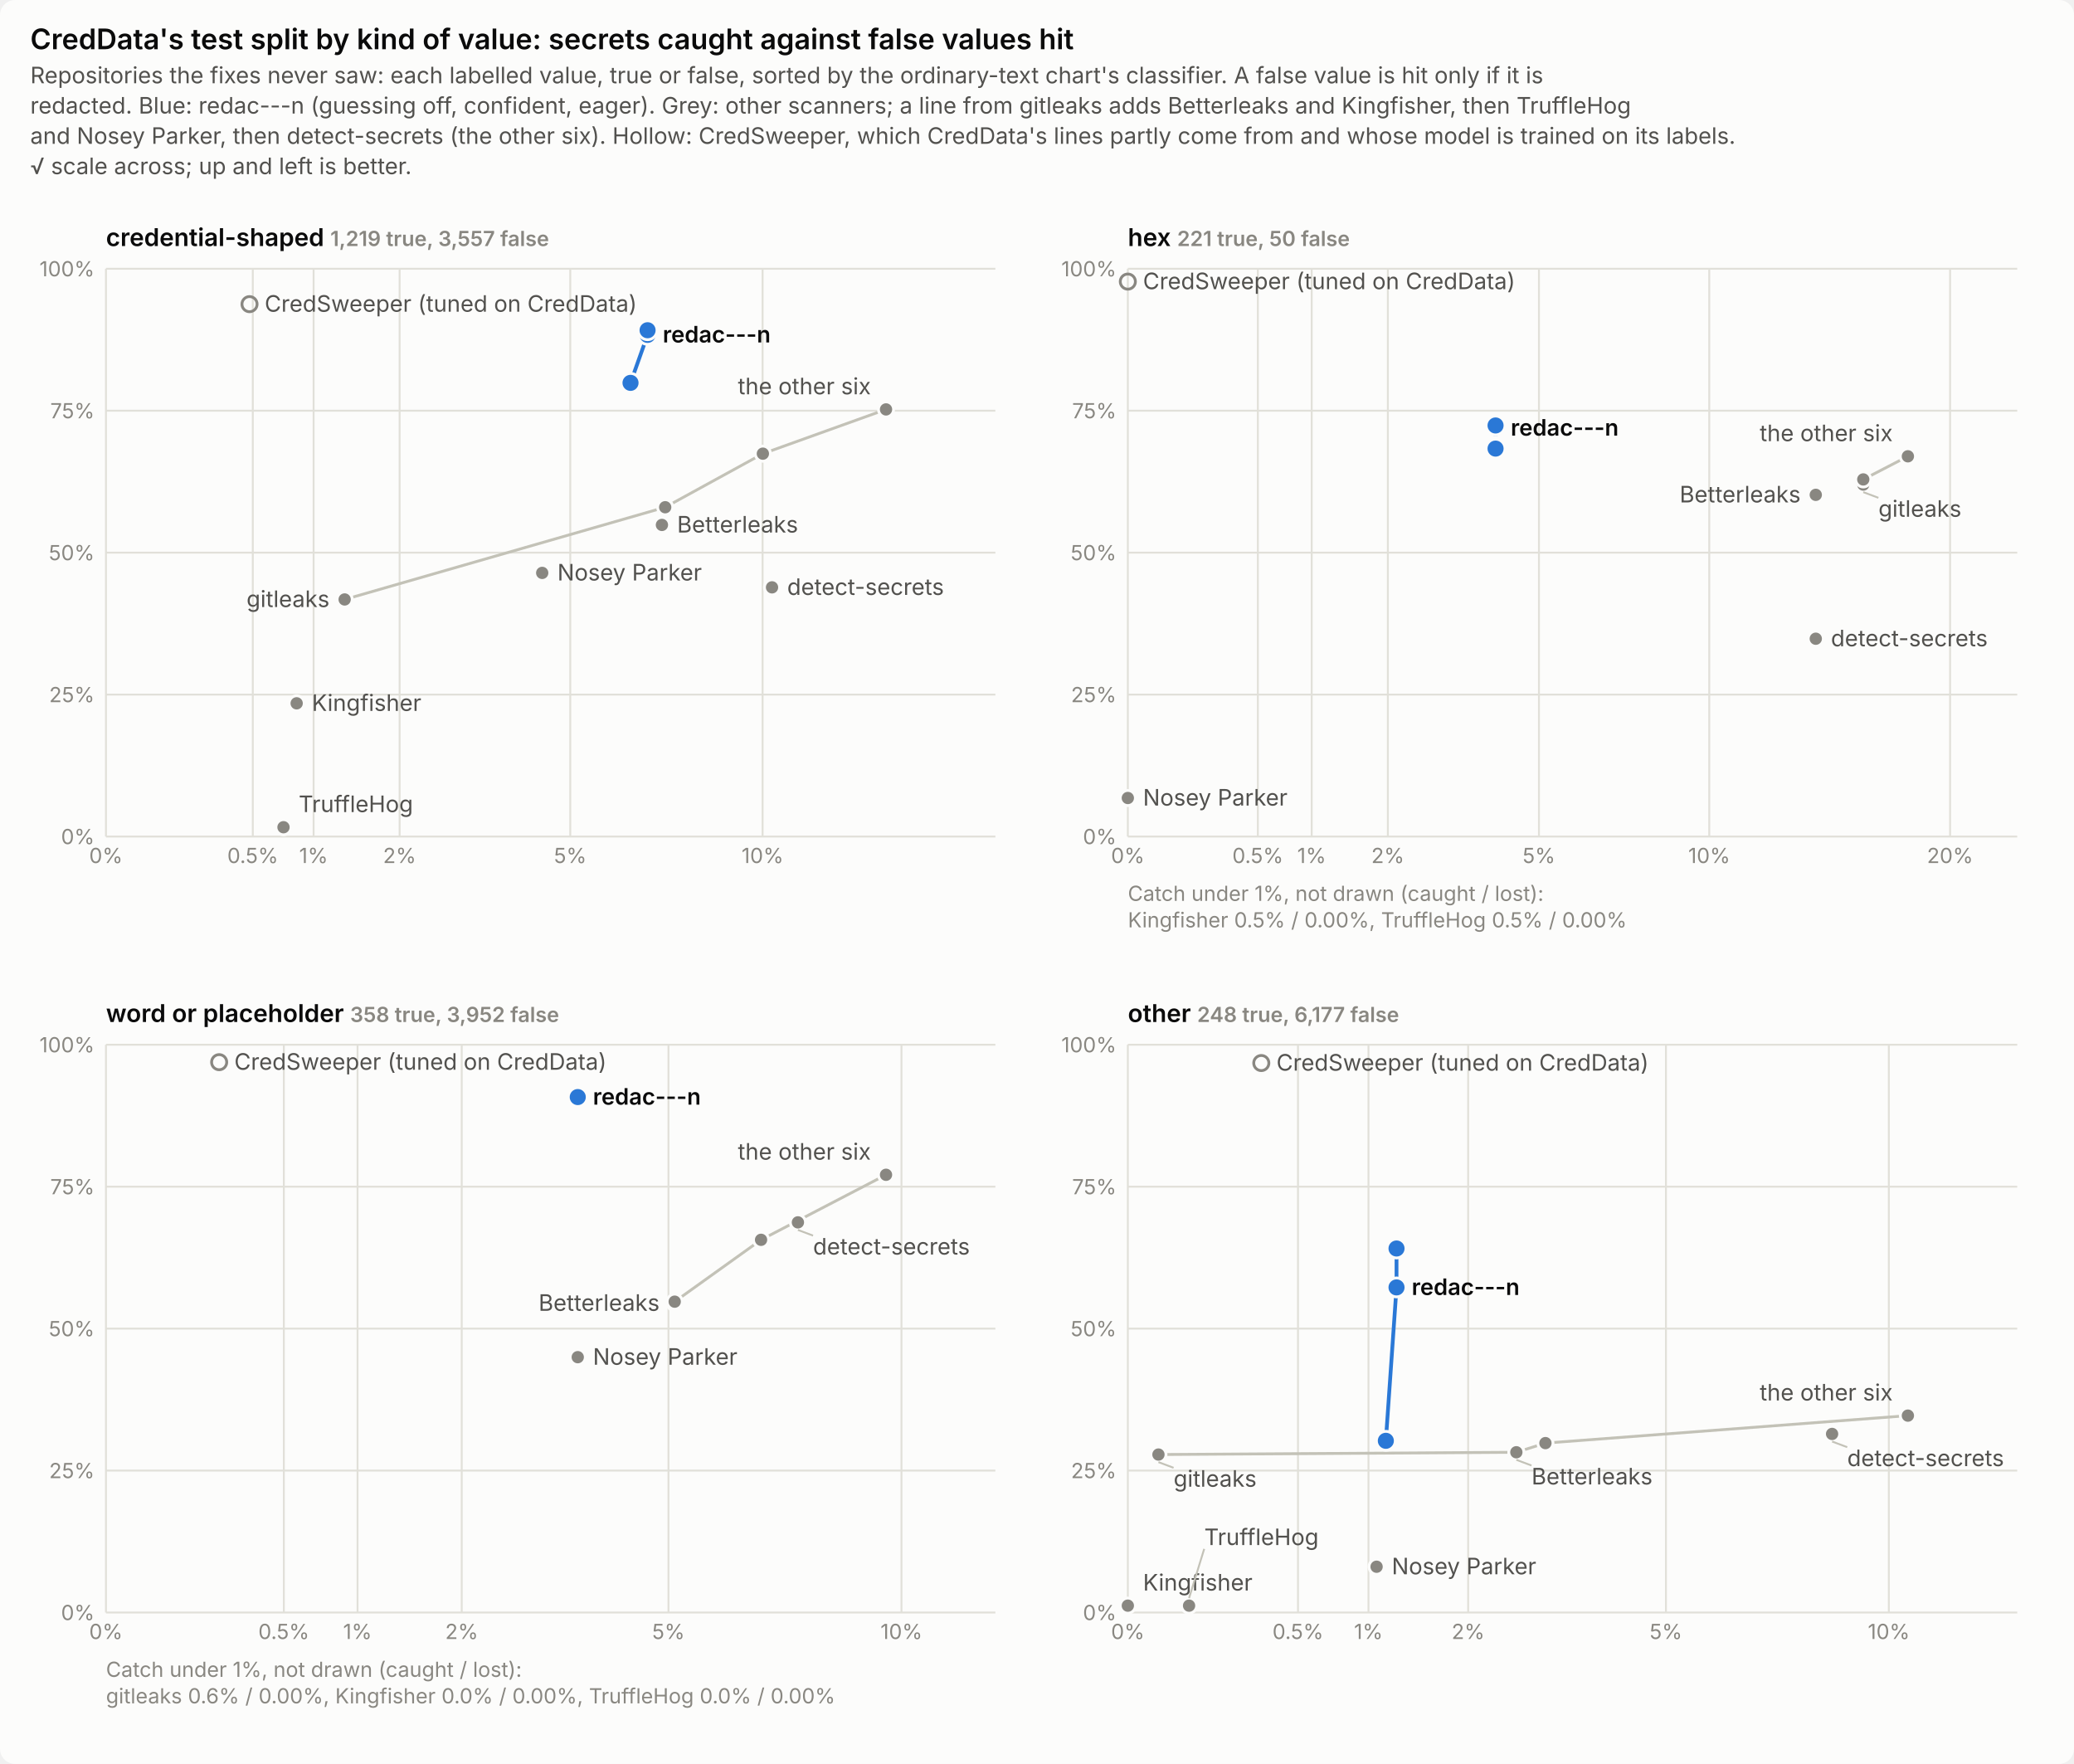
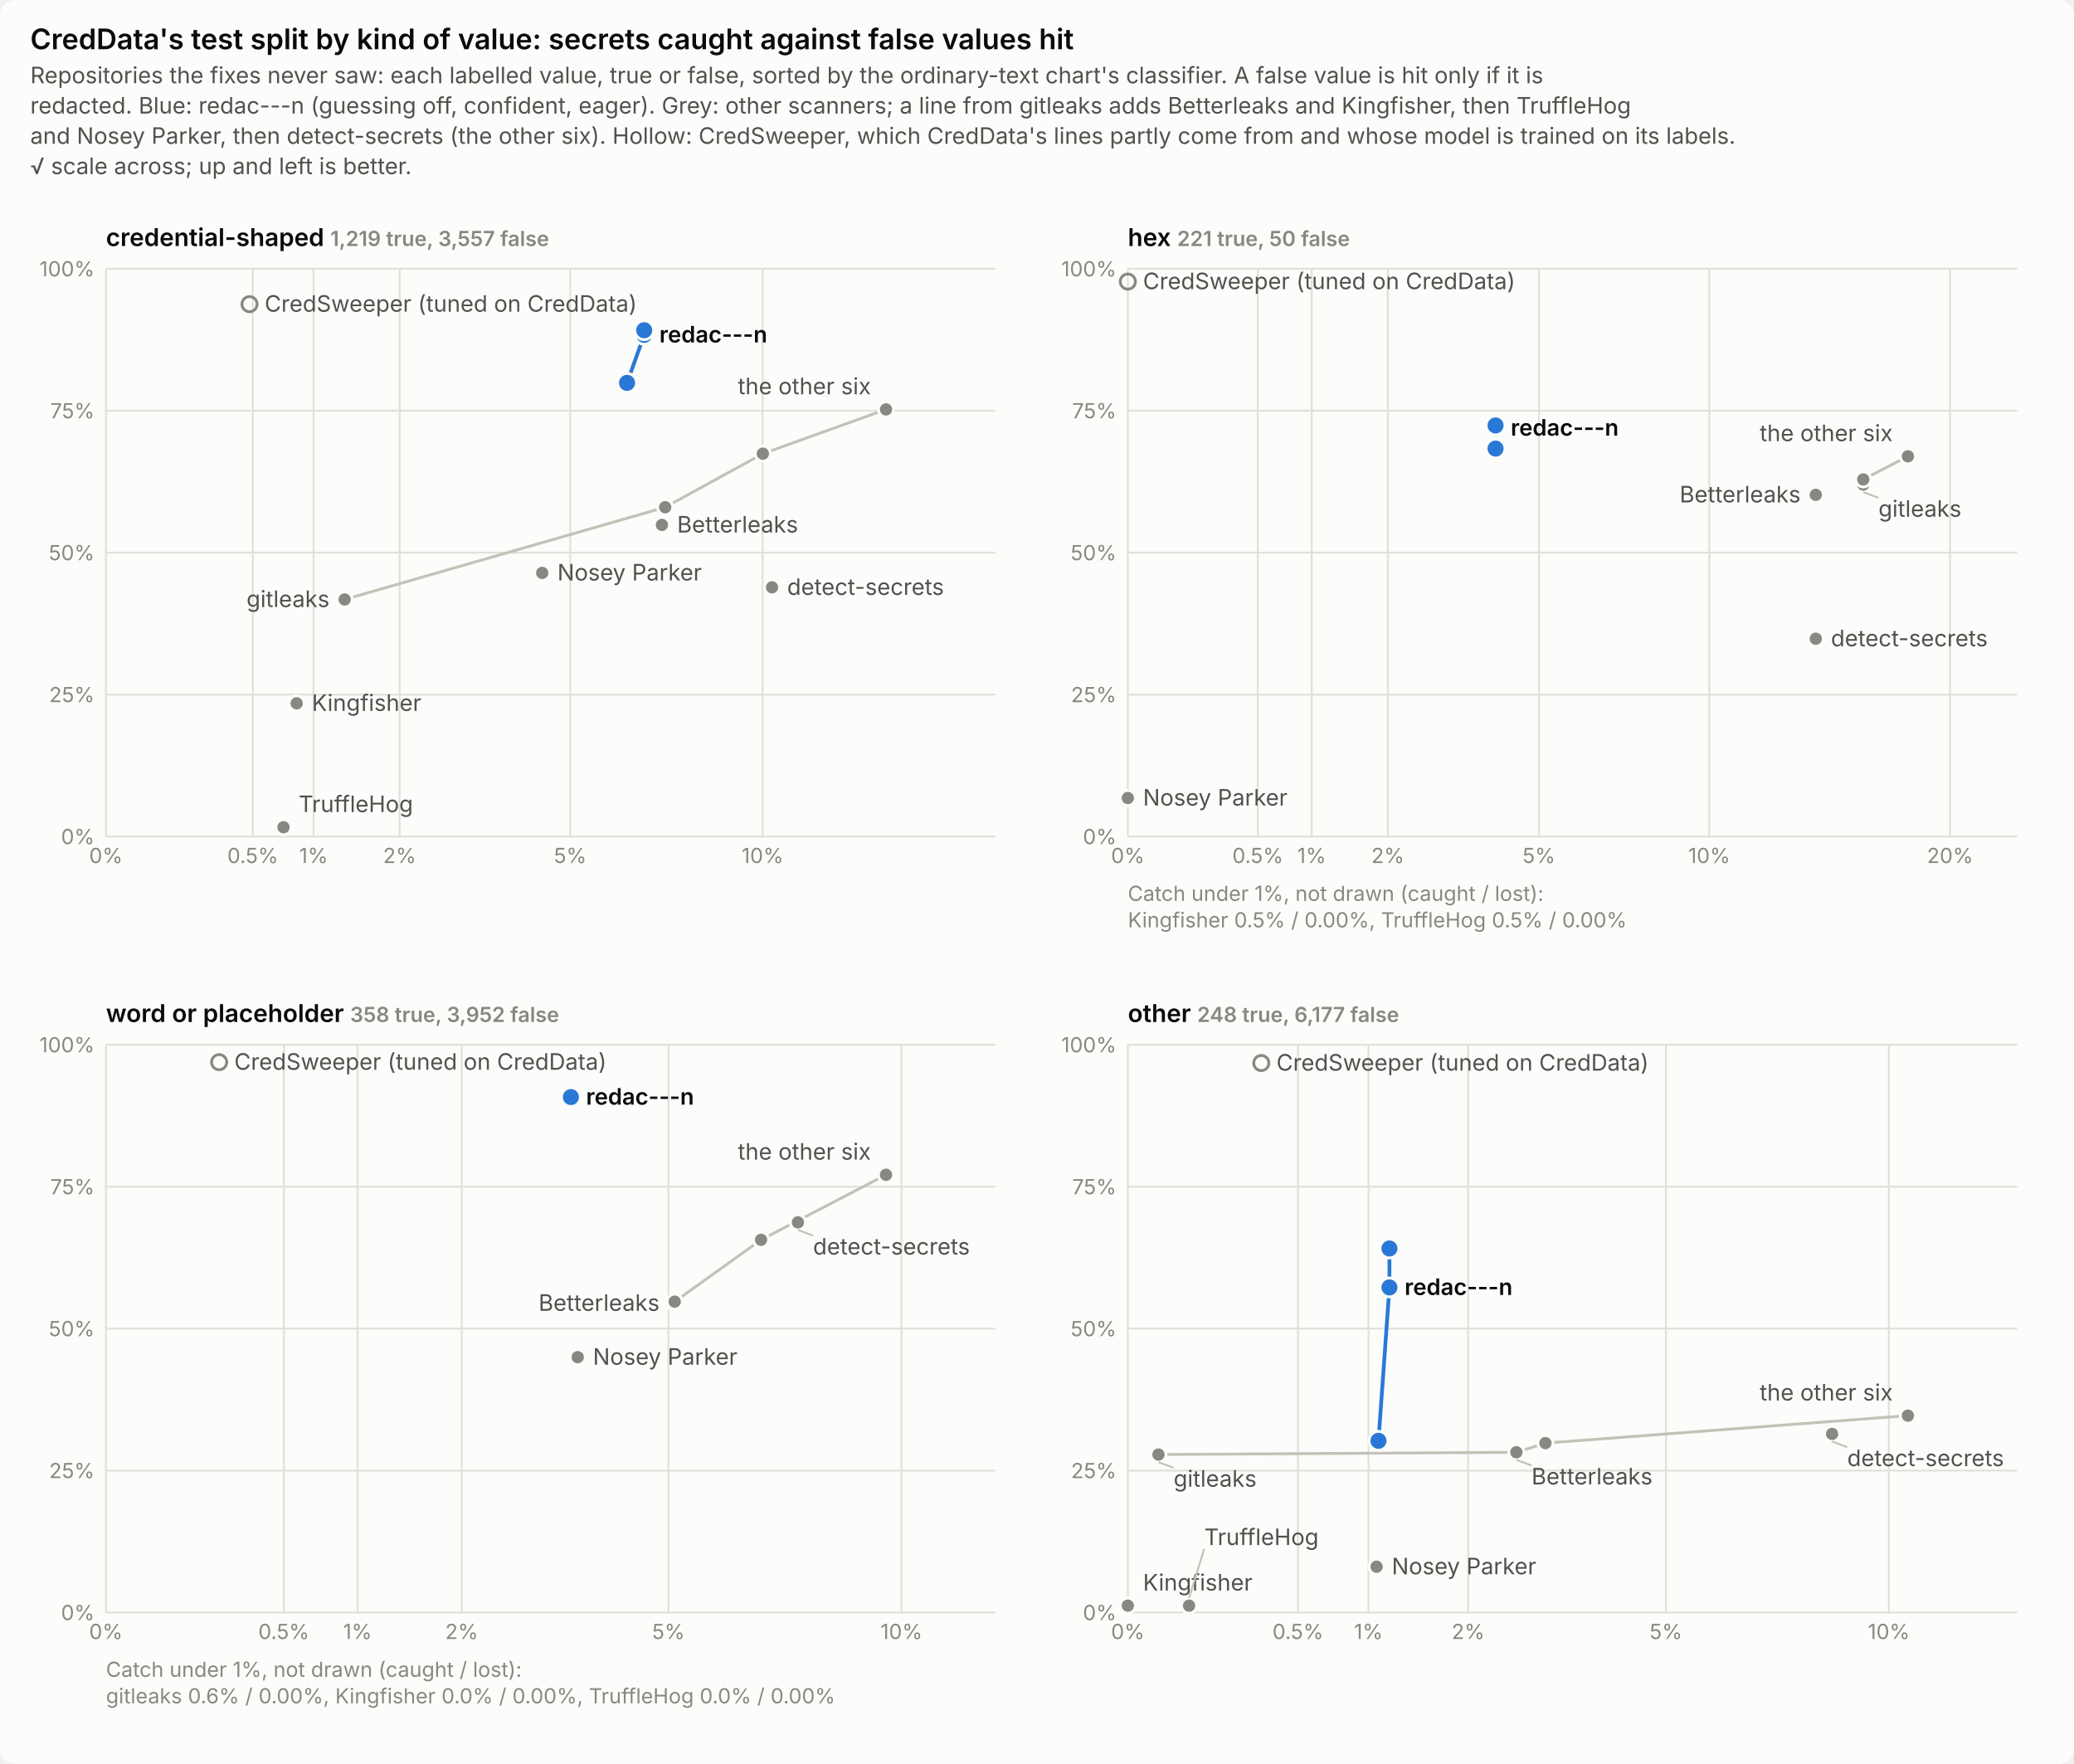
<svg xmlns="http://www.w3.org/2000/svg" viewBox="0 0 1096 932" width="1096" height="932" role="img" aria-labelledby="t">
  <style>
.bg { fill: #fcfcfb; } .accent { fill: #2a78d6; } .accent-line { stroke: #2a78d6; } .other { fill: #898781; }
.hollow { fill: none; stroke: #898781; } .chain { fill: none; stroke: #c3c2b7; stroke-width: 1.5; }
.k0 { fill: #2a78d6; } .k1 { fill: #eb6834; } .k2 { fill: #1baf7a; } .k3 { fill: #b9b8b2; } .gap { stroke: #fcfcfb; stroke-width: 2; }
.ring { stroke: #fcfcfb; } .grid { stroke: #e1e0d9; stroke-width: 1; } .axis, .lead { stroke: #c3c2b7; stroke-width: 1; }
text { font-family: system-ui, -apple-system, "Segoe UI", sans-serif; fill: #52514e; font-size: 12px; }
.title { fill: #0b0b0b; font-size: 15px; font-weight: 600; } .panel { fill: #0b0b0b; font-size: 13px; font-weight: 600; }
.tick { fill: #898781; font-size: 11px; font-variant-numeric: tabular-nums; }
.ours { fill: #0b0b0b; font-weight: 600; }
@media (prefers-color-scheme: dark) {
  .bg { fill: #1a1a19; } .accent { fill: #3987e5; } .accent-line { stroke: #3987e5; } .ring { stroke: #1a1a19; }
  .other { fill: #a3a29c; } .hollow { stroke: #a3a29c; } .chain { stroke: #4a4a47; }
  .k0 { fill: #3987e5; } .k1 { fill: #d95926; } .k2 { fill: #199e70; } .k3 { fill: #5e5d58; } .gap { stroke: #1a1a19; }
  .grid { stroke: #2c2c2a; } .axis, .lead { stroke: #383835; }
  text { fill: #c3c2b7; } .title, .panel, .ours { fill: #ffffff; }
}
</style>
  <rect width="1096" height="932" rx="8" class="bg" />
  <text x="16" y="26" class="title">CredData's test split by kind of value: secrets caught against false values hit</text>
  <text x="16" y="44">Repositories the fixes never saw: each labelled value, true or false, sorted by the ordinary-text chart's classifier. A false value is hit only if it is</text>
  <text x="16" y="60">redacted. Blue: redac---n (guessing off, confident, eager). Grey: other scanners; a line from gitleaks adds Betterleaks and Kingfisher, then TruffleHog</text>
  <text x="16" y="76">and Nosey Parker, then detect-secrets (the other six). Hollow: CredSweeper, which CredData's lines partly come from and whose model is trained on its labels.</text>
  <text x="16" y="92">√ scale across; up and left is better.</text>
  <text x="56" y="130" class="panel">credential-shaped <tspan class="tick">1,219 true, 3,557 false</tspan>
  </text>
  <line class="grid" x1="56" x2="526" y1="442" y2="442" />
  <text class="tick" x="50" y="446" text-anchor="end">0%</text>
  <line class="grid" x1="56" x2="526" y1="367" y2="367" />
  <text class="tick" x="50" y="371" text-anchor="end">25%</text>
  <line class="grid" x1="56" x2="526" y1="292" y2="292" />
  <text class="tick" x="50" y="296" text-anchor="end">50%</text>
  <line class="grid" x1="56" x2="526" y1="217" y2="217" />
  <text class="tick" x="50" y="221" text-anchor="end">75%</text>
  <line class="grid" x1="56" x2="526" y1="142" y2="142" />
  <text class="tick" x="50" y="146" text-anchor="end">100%</text>
  <line class="grid" x1="402.989" x2="402.989" y1="142" y2="442" />
  <text class="tick" x="402.989" y="456" text-anchor="middle">10%</text>
  <line class="grid" x1="301.359" x2="301.359" y1="142" y2="442" />
  <text class="tick" x="301.359" y="456" text-anchor="middle">5%</text>
  <line class="grid" x1="211.178" x2="211.178" y1="142" y2="442" />
  <text class="tick" x="211.178" y="456" text-anchor="middle">2%</text>
  <line class="grid" x1="165.728" x2="165.728" y1="142" y2="442" />
  <text class="tick" x="165.728" y="456" text-anchor="middle">1%</text>
  <line class="grid" x1="133.589" x2="133.589" y1="142" y2="442" />
  <text class="tick" x="133.589" y="456" text-anchor="middle">0.5%</text>
  <line class="grid" x1="56" x2="56" y1="142" y2="442" />
  <text class="tick" x="56" y="456" text-anchor="middle">0%</text>
  <polyline fill="none" class="chain" stroke-width="2" points="182.131,316.733 351.518,268.005 403.136,239.703 468.217,216.323" />
-   <polyline fill="none" class="accent-line" stroke-width="2" points="333.196,202.295 342.208,176.947 342.208,174.486" />
+   <polyline fill="none" class="accent-line" stroke-width="2" points="331.358,202.295 340.429,176.947 340.429,174.486" />
  <circle cx="182.131" cy="316.733" r="4" class="other ring" stroke-width="1.5" />
  <circle cx="349.795" cy="277.357" r="4" class="other ring" stroke-width="1.5" />
  <circle cx="156.771" cy="371.614" r="4" class="other ring" stroke-width="1.5" />
  <circle cx="149.813" cy="437.078" r="4" class="other ring" stroke-width="1.5" />
  <circle cx="286.528" cy="302.705" r="4" class="other ring" stroke-width="1.5" />
  <circle cx="407.977" cy="310.335" r="4" class="other ring" stroke-width="1.5" />
  <circle cx="131.858" cy="160.704" r="4" class="hollow" stroke-width="1.5" />
  <circle cx="351.518" cy="268.005" r="4" class="other ring" stroke-width="1.5" />
  <circle cx="403.136" cy="239.703" r="4" class="other ring" stroke-width="1.5" />
  <circle cx="468.217" cy="216.323" r="4" class="other ring" stroke-width="1.5" />
-   <circle cx="333.196" cy="202.295" r="5" class="accent ring" stroke-width="1.5" />
-   <circle cx="342.208" cy="176.947" r="5" class="accent ring" stroke-width="1.5" />
-   <circle cx="342.208" cy="174.486" r="5" class="accent ring" stroke-width="1.5" />
-   <text x="350.208" y="180.947" text-anchor="start" class="ours" font-size="11">redac---n</text>
+   <circle cx="331.358" cy="202.295" r="5" class="accent ring" stroke-width="1.5" />
+   <circle cx="340.429" cy="176.947" r="5" class="accent ring" stroke-width="1.5" />
+   <circle cx="340.429" cy="174.486" r="5" class="accent ring" stroke-width="1.5" />
+   <text x="348.429" y="180.947" text-anchor="start" class="ours" font-size="11">redac---n</text>
  <text x="139.858" y="164.704" text-anchor="start" font-size="11">CredSweeper (tuned on CredData)</text>
  <text x="460.217" y="208.323" text-anchor="end" font-size="11">the other six</text>
  <text x="357.795" y="281.357" text-anchor="start" font-size="11">Betterleaks</text>
  <text x="294.528" y="306.705" text-anchor="start" font-size="11">Nosey Parker</text>
  <text x="415.977" y="314.335" text-anchor="start" font-size="11">detect-secrets</text>
  <text x="174.131" y="320.733" text-anchor="end" font-size="11">gitleaks</text>
  <text x="164.771" y="375.614" text-anchor="start" font-size="11">Kingfisher</text>
  <text x="157.813" y="429.078" text-anchor="start" font-size="11">TruffleHog</text>
  <text x="596" y="130" class="panel">hex <tspan class="tick">221 true, 50 false</tspan>
  </text>
  <line class="grid" x1="596" x2="1066" y1="442" y2="442" />
  <text class="tick" x="590" y="446" text-anchor="end">0%</text>
  <line class="grid" x1="596" x2="1066" y1="367" y2="367" />
  <text class="tick" x="590" y="371" text-anchor="end">25%</text>
  <line class="grid" x1="596" x2="1066" y1="292" y2="292" />
  <text class="tick" x="590" y="296" text-anchor="end">50%</text>
  <line class="grid" x1="596" x2="1066" y1="217" y2="217" />
  <text class="tick" x="590" y="221" text-anchor="end">75%</text>
  <line class="grid" x1="596" x2="1066" y1="142" y2="142" />
  <text class="tick" x="590" y="146" text-anchor="end">100%</text>
  <line class="grid" x1="1030.515" x2="1030.515" y1="142" y2="442" />
  <text class="tick" x="1030.515" y="456" text-anchor="middle">20%</text>
  <line class="grid" x1="903.249" x2="903.249" y1="142" y2="442" />
  <text class="tick" x="903.249" y="456" text-anchor="middle">10%</text>
  <line class="grid" x1="813.258" x2="813.258" y1="142" y2="442" />
  <text class="tick" x="813.258" y="456" text-anchor="middle">5%</text>
  <line class="grid" x1="733.406" x2="733.406" y1="142" y2="442" />
  <text class="tick" x="733.406" y="456" text-anchor="middle">2%</text>
  <line class="grid" x1="693.161" x2="693.161" y1="142" y2="442" />
  <text class="tick" x="693.161" y="456" text-anchor="middle">1%</text>
  <line class="grid" x1="664.703" x2="664.703" y1="142" y2="442" />
  <text class="tick" x="664.703" y="456" text-anchor="middle">0.5%</text>
  <line class="grid" x1="596" x2="596" y1="142" y2="442" />
  <text class="tick" x="596" y="456" text-anchor="middle">0%</text>
  <polyline fill="none" class="chain" stroke-width="2" points="984.642,256.027 984.642,256.027 984.642,253.312 1008.217,241.095" />
  <polyline fill="none" class="accent-line" stroke-width="2" points="790.321,237.023 790.321,226.163 790.321,224.805" />
  <circle cx="984.642" cy="256.027" r="4" class="other ring" stroke-width="1.5" />
  <circle cx="959.541" cy="261.457" r="4" class="other ring" stroke-width="1.5" />
  <circle cx="596" cy="421.638" r="4" class="other ring" stroke-width="1.5" />
  <circle cx="959.541" cy="337.475" r="4" class="other ring" stroke-width="1.5" />
  <circle cx="596" cy="148.787" r="4" class="hollow" stroke-width="1.5" />
  <circle cx="984.642" cy="256.027" r="4" class="other ring" stroke-width="1.5" />
  <circle cx="984.642" cy="253.312" r="4" class="other ring" stroke-width="1.5" />
  <circle cx="1008.217" cy="241.095" r="4" class="other ring" stroke-width="1.5" />
  <circle cx="790.321" cy="237.023" r="5" class="accent ring" stroke-width="1.5" />
  <circle cx="790.321" cy="226.163" r="5" class="accent ring" stroke-width="1.5" />
  <circle cx="790.321" cy="224.805" r="5" class="accent ring" stroke-width="1.5" />
  <text x="798.321" y="230.163" text-anchor="start" class="ours" font-size="11">redac---n</text>
  <text x="604" y="152.787" text-anchor="start" font-size="11">CredSweeper (tuned on CredData)</text>
  <text x="1000.217" y="233.095" text-anchor="end" font-size="11">the other six</text>
  <line class="lead" x1="984.642" y1="260.027" x2="992.642" y2="263.027" />
  <text x="992.642" y="273.027" text-anchor="start" font-size="11">gitleaks</text>
  <text x="951.541" y="265.457" text-anchor="end" font-size="11">Betterleaks</text>
  <text x="967.541" y="341.475" text-anchor="start" font-size="11">detect-secrets</text>
  <text x="604" y="425.638" text-anchor="start" font-size="11">Nosey Parker</text>
  <text x="596" y="476" class="tick">Catch under 1%, not drawn (caught / lost):</text>
  <text x="596" y="490" class="tick">Kingfisher 0.5% / 0.00%, TruffleHog 0.5% / 0.00%</text>
  <text x="56" y="540" class="panel">word or placeholder <tspan class="tick">358 true, 3,952 false</tspan>
  </text>
  <line class="grid" x1="56" x2="526" y1="852" y2="852" />
  <text class="tick" x="50" y="856" text-anchor="end">0%</text>
  <line class="grid" x1="56" x2="526" y1="777" y2="777" />
  <text class="tick" x="50" y="781" text-anchor="end">25%</text>
  <line class="grid" x1="56" x2="526" y1="702" y2="702" />
  <text class="tick" x="50" y="706" text-anchor="end">50%</text>
  <line class="grid" x1="56" x2="526" y1="627" y2="627" />
  <text class="tick" x="50" y="631" text-anchor="end">75%</text>
  <line class="grid" x1="56" x2="526" y1="552" y2="552" />
  <text class="tick" x="50" y="556" text-anchor="end">100%</text>
  <line class="grid" x1="476.381" x2="476.381" y1="552" y2="852" />
  <text class="tick" x="476.381" y="866" text-anchor="middle">10%</text>
  <line class="grid" x1="353.254" x2="353.254" y1="552" y2="852" />
  <text class="tick" x="353.254" y="866" text-anchor="middle">5%</text>
  <line class="grid" x1="244" x2="244" y1="552" y2="852" />
  <text class="tick" x="244" y="866" text-anchor="middle">2%</text>
  <line class="grid" x1="188.936" x2="188.936" y1="552" y2="852" />
  <text class="tick" x="188.936" y="866" text-anchor="middle">1%</text>
  <line class="grid" x1="150" x2="150" y1="552" y2="852" />
  <text class="tick" x="150" y="866" text-anchor="middle">0.5%</text>
  <line class="grid" x1="56" x2="56" y1="552" y2="852" />
  <text class="tick" x="56" y="866" text-anchor="middle">0%</text>
  <polyline fill="none" class="chain" stroke-width="2" points="356.545,687.754 402.18,655.073 468.217,620.715" />
-   <polyline fill="none" class="accent-line" stroke-width="2" points="305.311,579.654 305.311,579.654 305.311,579.654" />
+   <polyline fill="none" class="accent-line" stroke-width="2" points="301.698,579.654 301.698,579.654 301.698,579.654" />
  <circle cx="356.545" cy="688.592" r="4" class="other ring" stroke-width="1.5" />
  <circle cx="305.311" cy="717.084" r="4" class="other ring" stroke-width="1.5" />
  <circle cx="421.654" cy="645.855" r="4" class="other ring" stroke-width="1.5" />
  <circle cx="115.811" cy="561.218" r="4" class="hollow" stroke-width="1.5" />
  <circle cx="356.545" cy="687.754" r="4" class="other ring" stroke-width="1.5" />
  <circle cx="402.18" cy="655.073" r="4" class="other ring" stroke-width="1.5" />
  <circle cx="468.217" cy="620.715" r="4" class="other ring" stroke-width="1.5" />
-   <circle cx="305.311" cy="579.654" r="5" class="accent ring" stroke-width="1.5" />
-   <circle cx="305.311" cy="579.654" r="5" class="accent ring" stroke-width="1.5" />
-   <circle cx="305.311" cy="579.654" r="5" class="accent ring" stroke-width="1.5" />
-   <text x="313.311" y="583.654" text-anchor="start" class="ours" font-size="11">redac---n</text>
+   <circle cx="301.698" cy="579.654" r="5" class="accent ring" stroke-width="1.5" />
+   <circle cx="301.698" cy="579.654" r="5" class="accent ring" stroke-width="1.5" />
+   <circle cx="301.698" cy="579.654" r="5" class="accent ring" stroke-width="1.5" />
+   <text x="309.698" y="583.654" text-anchor="start" class="ours" font-size="11">redac---n</text>
  <text x="123.811" y="565.218" text-anchor="start" font-size="11">CredSweeper (tuned on CredData)</text>
  <text x="460.217" y="612.715" text-anchor="end" font-size="11">the other six</text>
  <line class="lead" x1="421.654" y1="649.855" x2="429.654" y2="652.855" />
  <text x="429.654" y="662.855" text-anchor="start" font-size="11">detect-secrets</text>
  <text x="348.545" y="692.592" text-anchor="end" font-size="11">Betterleaks</text>
  <text x="313.311" y="721.084" text-anchor="start" font-size="11">Nosey Parker</text>
  <text x="56" y="886" class="tick">Catch under 1%, not drawn (caught / lost):</text>
  <text x="56" y="900" class="tick">gitleaks 0.6% / 0.00%, Kingfisher 0.0% / 0.00%, TruffleHog 0.0% / 0.00%</text>
  <text x="596" y="540" class="panel">other <tspan class="tick">248 true, 6,177 false</tspan>
  </text>
  <line class="grid" x1="596" x2="1066" y1="852" y2="852" />
  <text class="tick" x="590" y="856" text-anchor="end">0%</text>
  <line class="grid" x1="596" x2="1066" y1="777" y2="777" />
  <text class="tick" x="590" y="781" text-anchor="end">25%</text>
  <line class="grid" x1="596" x2="1066" y1="702" y2="702" />
  <text class="tick" x="590" y="706" text-anchor="end">50%</text>
  <line class="grid" x1="596" x2="1066" y1="627" y2="627" />
  <text class="tick" x="590" y="631" text-anchor="end">75%</text>
  <line class="grid" x1="596" x2="1066" y1="552" y2="552" />
  <text class="tick" x="590" y="556" text-anchor="end">100%</text>
  <line class="grid" x1="998.154" x2="998.154" y1="552" y2="852" />
  <text class="tick" x="998.154" y="866" text-anchor="middle">10%</text>
  <line class="grid" x1="880.366" x2="880.366" y1="552" y2="852" />
  <text class="tick" x="880.366" y="866" text-anchor="middle">5%</text>
  <line class="grid" x1="775.849" x2="775.849" y1="552" y2="852" />
  <text class="tick" x="775.849" y="866" text-anchor="middle">2%</text>
  <line class="grid" x1="723.172" x2="723.172" y1="552" y2="852" />
  <text class="tick" x="723.172" y="866" text-anchor="middle">1%</text>
  <line class="grid" x1="685.924" x2="685.924" y1="552" y2="852" />
  <text class="tick" x="685.924" y="866" text-anchor="middle">0.5%</text>
  <line class="grid" x1="596" x2="596" y1="552" y2="852" />
  <text class="tick" x="596" y="866" text-anchor="middle">0%</text>
  <polyline fill="none" class="chain" stroke-width="2" points="612.181,768.532 801.313,767.323 816.679,762.484 1008.217,747.968" />
-   <polyline fill="none" class="accent-line" stroke-width="2" points="732.343,761.274 737.987,680.226 737.987,659.661" />
+   <polyline fill="none" class="accent-line" stroke-width="2" points="728.447,761.274 734.25,680.226 734.25,659.661" />
  <circle cx="612.181" cy="768.532" r="4" class="other ring" stroke-width="1.5" />
  <circle cx="801.313" cy="767.323" r="4" class="other ring" stroke-width="1.5" />
  <circle cx="596" cy="848.371" r="4" class="other ring" stroke-width="1.5" />
  <circle cx="628.362" cy="848.371" r="4" class="other ring" stroke-width="1.5" />
  <circle cx="727.455" cy="827.806" r="4" class="other ring" stroke-width="1.5" />
  <circle cx="968.162" cy="757.645" r="4" class="other ring" stroke-width="1.5" />
  <circle cx="666.531" cy="561.677" r="4" class="hollow" stroke-width="1.5" />
  <circle cx="801.313" cy="767.323" r="4" class="other ring" stroke-width="1.5" />
  <circle cx="816.679" cy="762.484" r="4" class="other ring" stroke-width="1.5" />
  <circle cx="1008.217" cy="747.968" r="4" class="other ring" stroke-width="1.5" />
-   <circle cx="732.343" cy="761.274" r="5" class="accent ring" stroke-width="1.5" />
-   <circle cx="737.987" cy="680.226" r="5" class="accent ring" stroke-width="1.5" />
-   <circle cx="737.987" cy="659.661" r="5" class="accent ring" stroke-width="1.5" />
-   <text x="745.987" y="684.226" text-anchor="start" class="ours" font-size="11">redac---n</text>
+   <circle cx="728.447" cy="761.274" r="5" class="accent ring" stroke-width="1.5" />
+   <circle cx="734.25" cy="680.226" r="5" class="accent ring" stroke-width="1.5" />
+   <circle cx="734.25" cy="659.661" r="5" class="accent ring" stroke-width="1.5" />
+   <text x="742.25" y="684.226" text-anchor="start" class="ours" font-size="11">redac---n</text>
  <text x="674.531" y="565.677" text-anchor="start" font-size="11">CredSweeper (tuned on CredData)</text>
  <text x="1000.217" y="739.968" text-anchor="end" font-size="11">the other six</text>
  <line class="lead" x1="968.162" y1="761.645" x2="976.162" y2="764.645" />
  <text x="976.162" y="774.645" text-anchor="start" font-size="11">detect-secrets</text>
  <line class="lead" x1="801.313" y1="771.323" x2="809.313" y2="774.323" />
  <text x="809.313" y="784.323" text-anchor="start" font-size="11">Betterleaks</text>
  <line class="lead" x1="612.181" y1="772.532" x2="620.181" y2="775.532" />
  <text x="620.181" y="785.532" text-anchor="start" font-size="11">gitleaks</text>
  <text x="735.455" y="831.806" text-anchor="start" font-size="11">Nosey Parker</text>
  <text x="604" y="840.371" text-anchor="start" font-size="11">Kingfisher</text>
  <line class="lead" x1="628.362" y1="844.371" x2="636.362" y2="818.371" />
  <text x="636.362" y="816.371" text-anchor="start" font-size="11">TruffleHog</text>
</svg>
